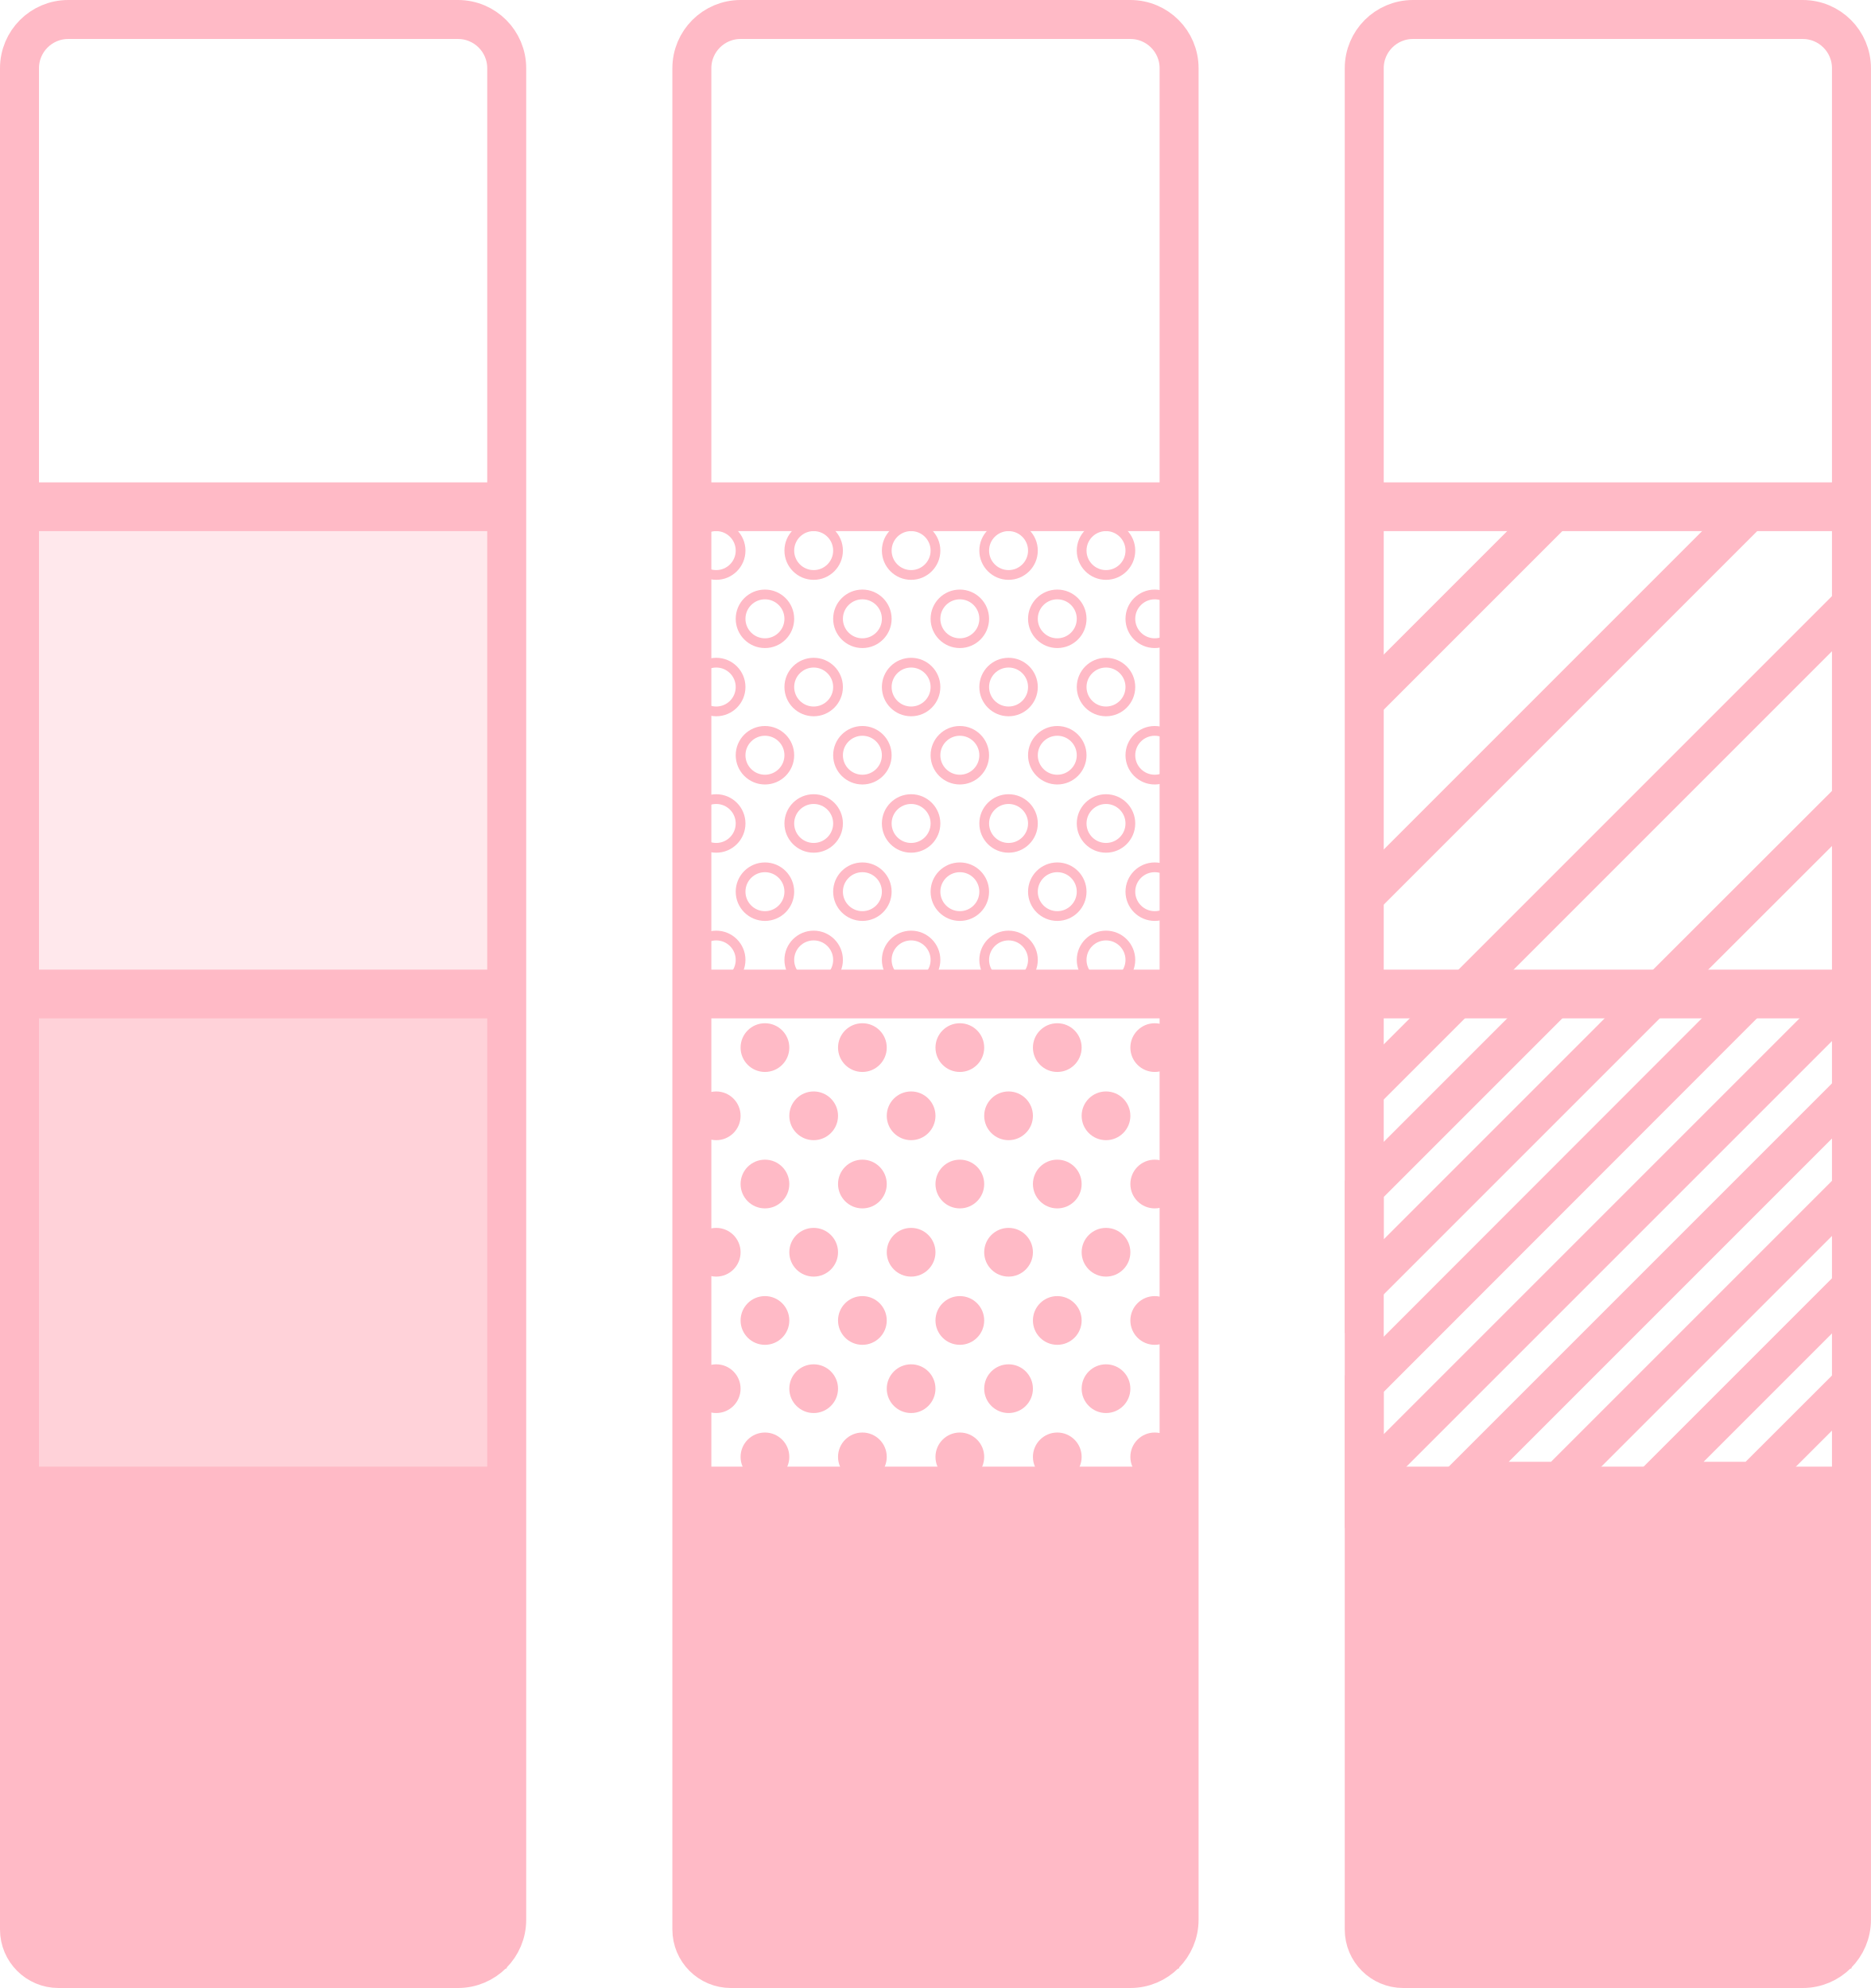
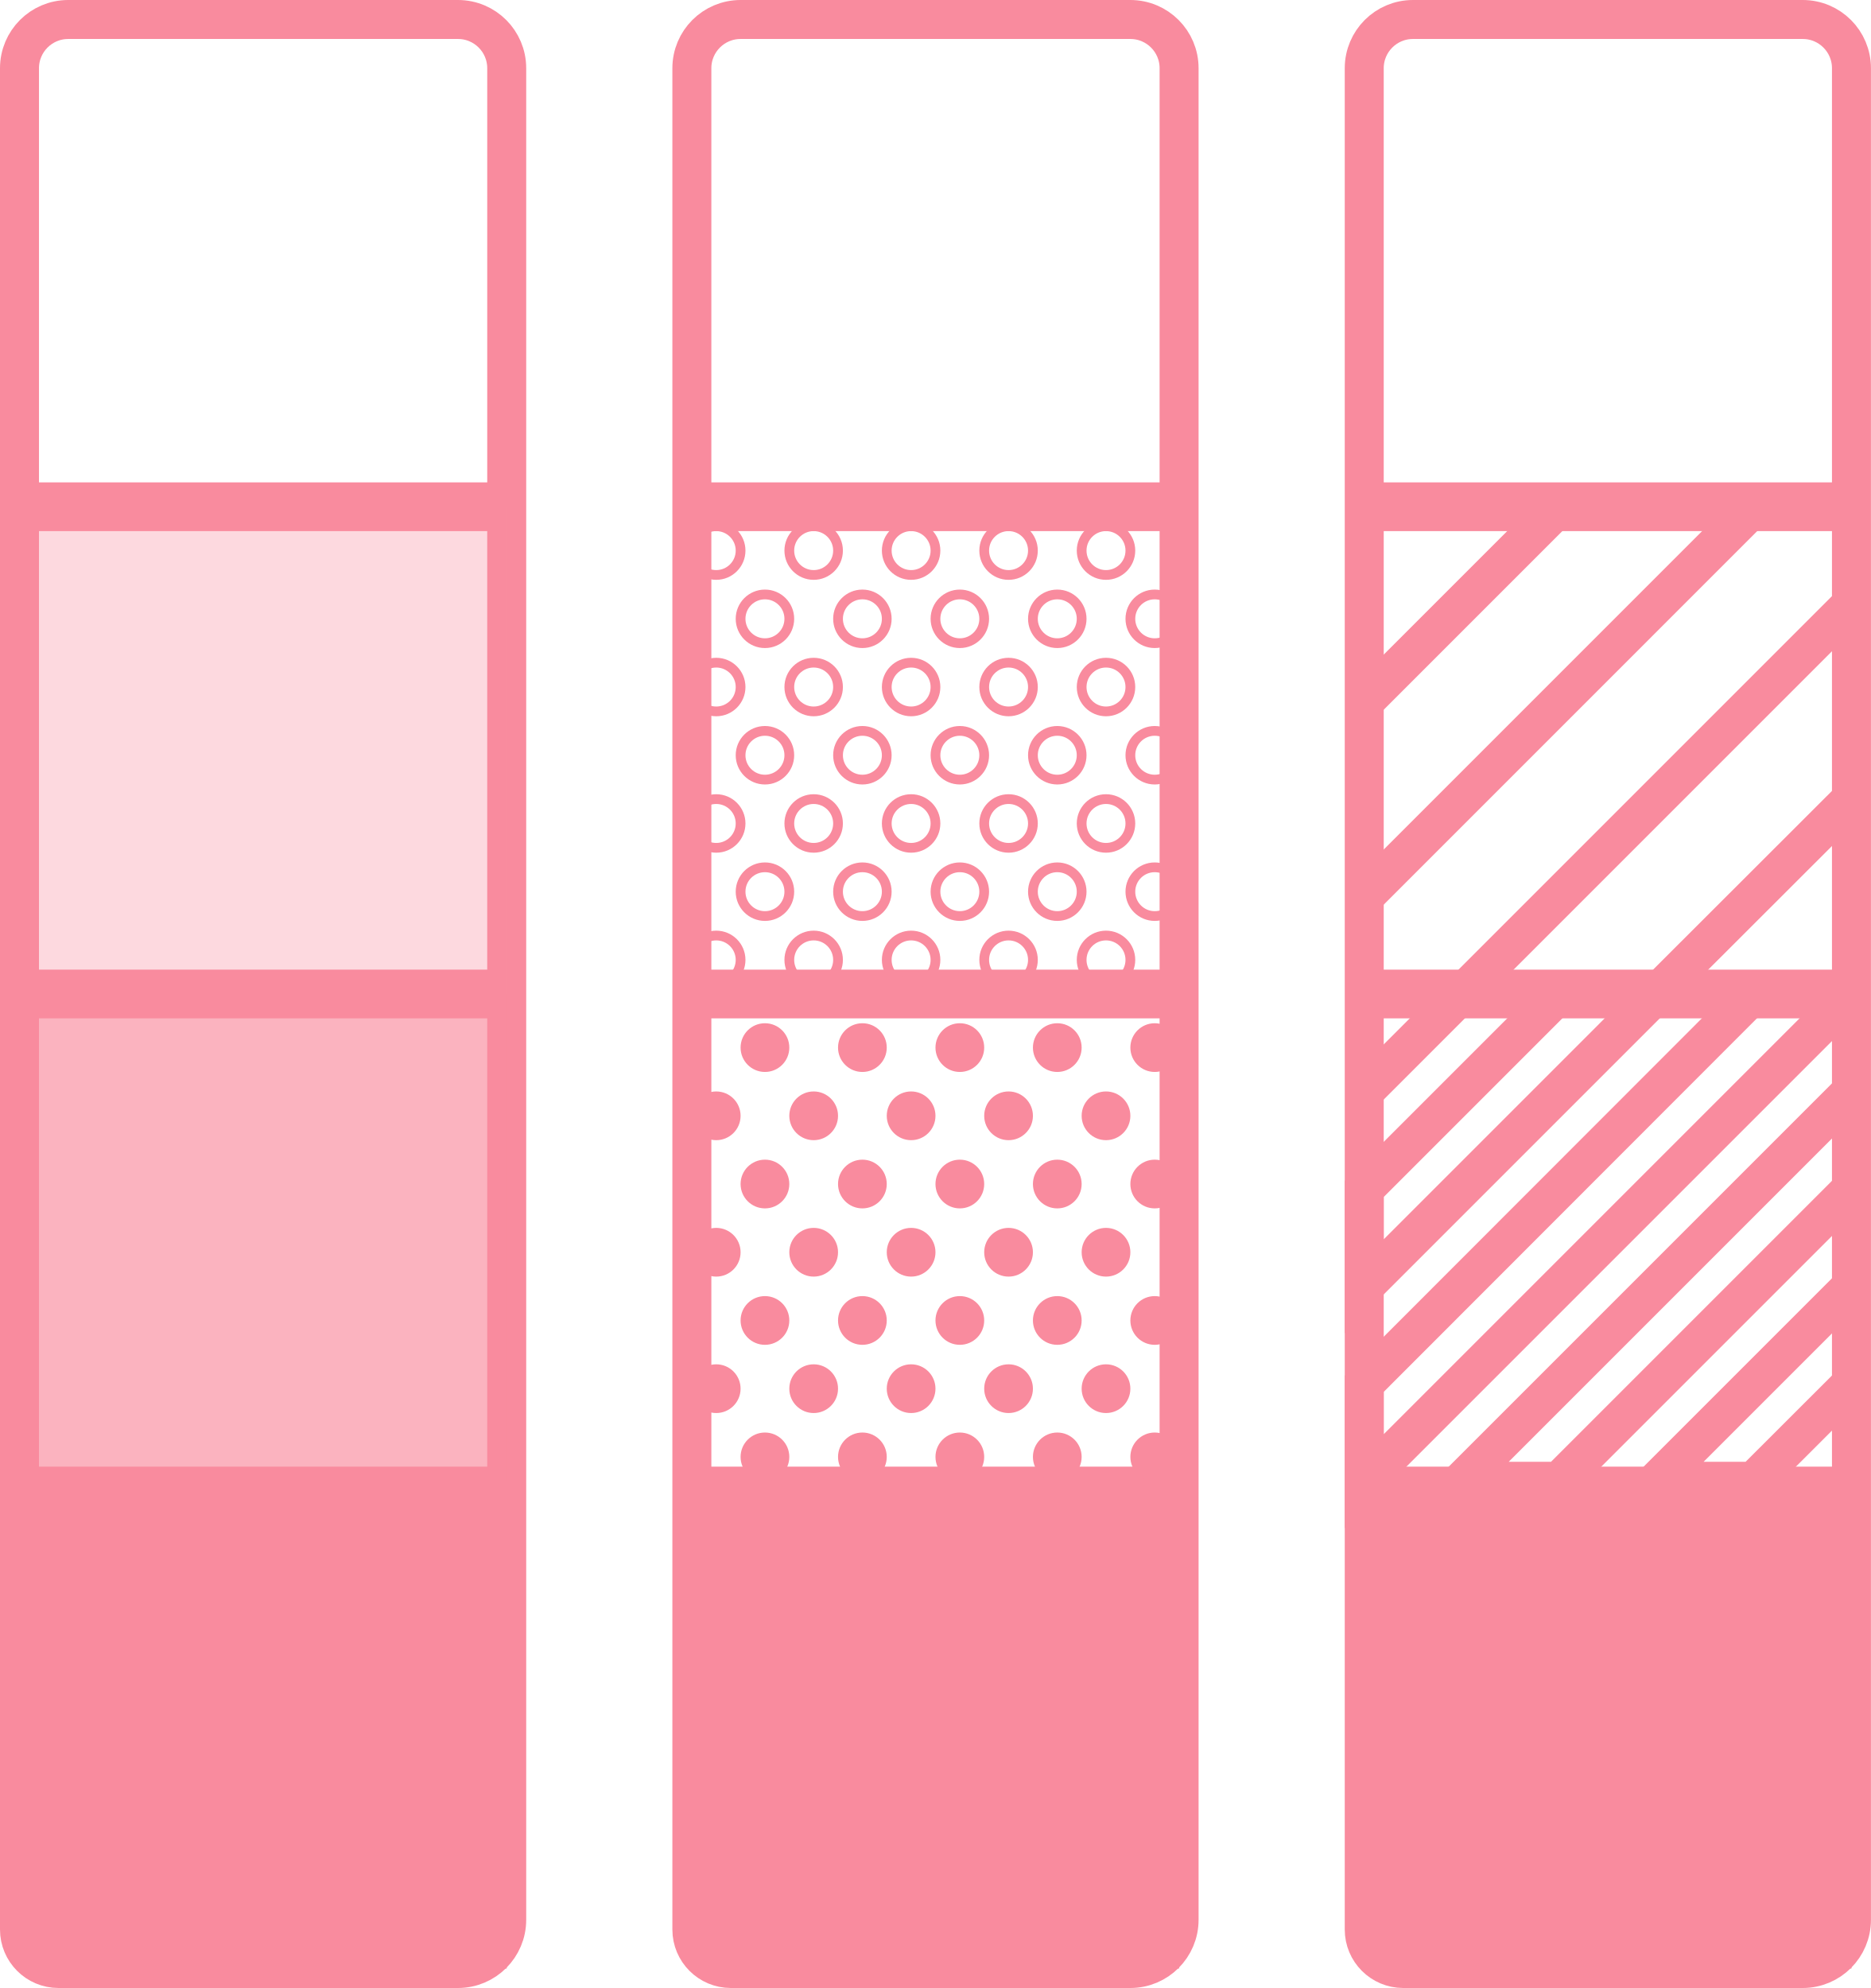
<svg xmlns="http://www.w3.org/2000/svg" width="192px" height="204px" viewBox="0 0 192 204" version="1.1">
  <defs />
  <g id="Symbols" stroke="none" stroke-width="1" fill="none" fill-rule="evenodd">
    <g id="Pafiume-colors">
      <g id="diagonal" transform="translate(139, 2)">
-         <rect id="Rectangle" fill="#FFBAC6" x="1" y="150" width="50" height="50" />
-         <path d="M51.222,139.757 L40.968,150 L31,150 L51.032,129.968 M50.746,120.254 L21,150 L11,150 L50.998,110.002 M51,100 L1,150 L1,140 L40.968,100 L31,100 L1,130 L1,120 C14.333,106.667 21,100 21,100 C21,100 17.667,100 11,100 L1,110" id="Path-10" stroke="#FFBAC6" stroke-width="4" />
-         <path d="M51.011,79.979 L30.968,100 L21,100 M51.021,59.979 L11,100 L1,100 M51,50 L41,50 L1.014,89.986 M30.968,50 L21,50 L0.748,70.252" id="Path-10-Copy" stroke="#FFBAC6" stroke-width="4" />
-         <g id="Group-3" transform="translate(1, 0)" stroke="#FFBAC6">
+         <rect id="Rectangle" fill="#F98B9E" x="1" y="150" width="50" height="50" />
+         <path d="M51.222,139.757 L40.968,150 L31,150 L51.032,129.968 M50.746,120.254 L21,150 L11,150 L50.998,110.002 M51,100 L1,150 L1,140 L40.968,100 L31,100 L1,130 L1,120 C14.333,106.667 21,100 21,100 C21,100 17.667,100 11,100 L1,110" id="Path-10" stroke="#F98B9E" stroke-width="4" />
+         <path d="M51.011,79.979 L30.968,100 L21,100 M51.021,59.979 L11,100 L1,100 M51,50 L41,50 L1.014,89.986 M30.968,50 L21,50 L0.748,70.252" id="Path-10-Copy" stroke="#F98B9E" stroke-width="4" />
+         <g id="Group-3" transform="translate(1, 0)" stroke="#F98B9E">
          <path d="M0,100 L50.522,100" id="Path-9" stroke-width="5" />
          <path d="M0,151 L50.502,151" id="Path-9-Copy" stroke-width="5" />
          <path d="M0,50 L50.502,50" id="Path-9-Copy-2" stroke-width="5" />
          <path d="M-4.01456646e-13,5 L-4.01456646e-13,196 C-4.01186104e-13,198.209 1.791,200 4,200 L45,200 C47.761,200 50,197.761 50,195 L50,5 C50,2.239 47.761,-8.57723936e-14 45,-8.52651283e-14 L5,-8.52651283e-14 C2.239,-8.4757863e-14 -4.01794823e-13,2.239 -4.01456646e-13,5 Z" id="Path-11" stroke-width="4" />
        </g>
      </g>
      <g id="gradient" transform="translate(2, 2)">
-         <g id="Group-4" stroke="#FFBAC6">
+         <g id="Group-4" stroke="#F98B9E">
          <path d="M0,100 L50.522,100" id="Path-9" stroke-width="5" />
          <path d="M0,151 L50.502,151" id="Path-9-Copy" stroke-width="5" />
          <path d="M0,50 L50.502,50" id="Path-9-Copy-2" stroke-width="5" />
          <path d="M-4.01456646e-13,5 L-4.01456646e-13,196 C-4.01186104e-13,198.209 1.791,200 4,200 L45,200 C47.761,200 50,197.761 50,195 L50,5 C50,2.239 47.761,-8.57723936e-14 45,-8.52651283e-14 L5,-8.52651283e-14 C2.239,-8.4757863e-14 -4.01794823e-13,2.239 -4.01456646e-13,5 Z" id="Path-11" stroke-width="4" />
        </g>
-         <rect id="Rectangle" fill="#FFBAC6" x="0" y="150" width="50" height="50" />
-         <rect id="Rectangle-Copy" fill="#FFBAC6" opacity="0.66" x="0" y="100" width="50" height="50" />
-         <rect id="Rectangle-Copy-2" fill="#FFBAC6" opacity="0.33" x="0" y="50" width="50" height="50" />
+         <rect id="Rectangle" fill="#F98B9E" x="0" y="150" width="50" height="50" />
+         <rect id="Rectangle-Copy" fill="#F98B9E" opacity="0.66" x="0" y="100" width="50" height="50" />
+         <rect id="Rectangle-Copy-2" fill="#F98B9E" opacity="0.33" x="0" y="50" width="50" height="50" />
      </g>
      <g id="dots" transform="translate(71, 2)">
-         <g id="Group-2" stroke="#FFBAC6">
+         <g id="Group-2" stroke="#F98B9E">
          <path d="M0,100 L50.522,100" id="Path-9" stroke-width="5" />
          <path d="M0,151 L50.502,151" id="Path-9-Copy" stroke-width="5" />
          <path d="M0,50 L50.502,50" id="Path-9-Copy-2" stroke-width="5" />
          <path d="M-4.01456646e-13,5 L-4.01456646e-13,196 C-4.01186104e-13,198.209 1.791,200 4,200 L45,200 C47.761,200 50,197.761 50,195 L50,5 C50,2.239 47.761,-8.57723936e-14 45,-8.52651283e-14 L5,-8.52651283e-14 C2.239,-8.4757863e-14 -4.01794823e-13,2.239 -4.01456646e-13,5 Z" id="Path-11" stroke-width="4" />
        </g>
-         <rect id="Rectangle" fill="#FFBAC6" x="0" y="150" width="50" height="50" />
-         <g id="Group" transform="translate(0, 103)" fill="#FFBAC6">
+         <rect id="Rectangle" fill="#F98B9E" x="0" y="150" width="50" height="50" />
+         <g id="Group" transform="translate(0, 103)" fill="#F98B9E">
          <circle id="Oval-5" cx="7.5" cy="16.5" r="2.5" />
          <circle id="Oval-5-Copy" cx="17.5" cy="16.5" r="2.5" />
          <circle id="Oval-5-Copy-2" cx="27.5" cy="16.5" r="2.5" />
          <circle id="Oval-5-Copy-3" cx="37.5" cy="16.5" r="2.5" />
          <circle id="Oval-5-Copy-4" cx="47.5" cy="16.5" r="2.5" />
          <circle id="Oval-5" cx="2.5" cy="23.5" r="2.5" />
          <circle id="Oval-5-Copy" cx="12.5" cy="23.5" r="2.5" />
          <circle id="Oval-5-Copy-2" cx="22.5" cy="23.5" r="2.5" />
          <circle id="Oval-5-Copy-3" cx="32.5" cy="23.5" r="2.5" />
          <circle id="Oval-5-Copy-4" cx="42.5" cy="23.5" r="2.5" />
          <circle id="Oval-5" cx="7.5" cy="2.5" r="2.5" />
          <circle id="Oval-5-Copy" cx="17.5" cy="2.5" r="2.5" />
          <circle id="Oval-5-Copy-2" cx="27.5" cy="2.5" r="2.5" />
          <circle id="Oval-5-Copy-3" cx="37.5" cy="2.5" r="2.5" />
          <circle id="Oval-5-Copy-4" cx="47.5" cy="2.5" r="2.5" />
          <circle id="Oval-5" cx="2.5" cy="9.5" r="2.5" />
          <circle id="Oval-5-Copy" cx="12.5" cy="9.5" r="2.5" />
          <circle id="Oval-5-Copy-2" cx="22.5" cy="9.5" r="2.5" />
          <circle id="Oval-5-Copy-3" cx="32.5" cy="9.5" r="2.5" />
          <circle id="Oval-5-Copy-4" cx="42.5" cy="9.5" r="2.5" />
          <circle id="Oval-5" cx="7.5" cy="44.5" r="2.5" />
          <circle id="Oval-5-Copy" cx="17.5" cy="44.5" r="2.5" />
          <circle id="Oval-5-Copy-2" cx="27.5" cy="44.5" r="2.5" />
          <circle id="Oval-5-Copy-3" cx="37.5" cy="44.5" r="2.5" />
          <circle id="Oval-5-Copy-4" cx="47.5" cy="44.5" r="2.5" />
          <circle id="Oval-5" cx="7.5" cy="30.5" r="2.5" />
          <circle id="Oval-5-Copy" cx="17.5" cy="30.5" r="2.5" />
          <circle id="Oval-5-Copy-2" cx="27.5" cy="30.5" r="2.5" />
          <circle id="Oval-5-Copy-3" cx="37.5" cy="30.5" r="2.5" />
          <circle id="Oval-5-Copy-4" cx="47.5" cy="30.5" r="2.5" />
          <circle id="Oval-5" cx="2.5" cy="37.5" r="2.5" />
          <circle id="Oval-5-Copy" cx="12.5" cy="37.5" r="2.5" />
          <circle id="Oval-5-Copy-2" cx="22.5" cy="37.5" r="2.5" />
          <circle id="Oval-5-Copy-3" cx="32.5" cy="37.5" r="2.5" />
          <circle id="Oval-5-Copy-4" cx="42.5" cy="37.5" r="2.5" />
        </g>
-         <g id="Group-Copy-2" transform="translate(25, 75.5) scale(-1, 1) translate(-25, -75.5) translate(0, 52)" stroke="#FFBAC6">
+         <g id="Group-Copy-2" transform="translate(25, 75.5) scale(-1, 1) translate(-25, -75.5) translate(0, 52)" stroke="#F98B9E">
          <circle id="Oval-5" cx="7.5" cy="16.5" r="2.5" />
          <circle id="Oval-5-Copy" cx="17.5" cy="16.5" r="2.5" />
          <circle id="Oval-5-Copy-2" cx="27.5" cy="16.5" r="2.5" />
          <circle id="Oval-5-Copy-3" cx="37.5" cy="16.5" r="2.5" />
          <circle id="Oval-5-Copy-4" cx="47.5" cy="16.5" r="2.5" />
          <circle id="Oval-5" cx="2.5" cy="23.5" r="2.5" />
          <circle id="Oval-5-Copy" cx="12.5" cy="23.5" r="2.5" />
          <circle id="Oval-5-Copy-2" cx="22.5" cy="23.5" r="2.5" />
          <circle id="Oval-5-Copy-3" cx="32.5" cy="23.5" r="2.5" />
          <circle id="Oval-5-Copy-4" cx="42.5" cy="23.5" r="2.5" />
          <circle id="Oval-5" cx="7.5" cy="2.5" r="2.5" />
          <circle id="Oval-5-Copy" cx="17.5" cy="2.5" r="2.5" />
          <circle id="Oval-5-Copy-2" cx="27.5" cy="2.5" r="2.5" />
          <circle id="Oval-5-Copy-3" cx="37.5" cy="2.5" r="2.5" />
          <circle id="Oval-5-Copy-4" cx="47.5" cy="2.5" r="2.5" />
          <circle id="Oval-5" cx="2.5" cy="9.5" r="2.5" />
          <circle id="Oval-5-Copy" cx="12.5" cy="9.5" r="2.5" />
          <circle id="Oval-5-Copy-2" cx="22.5" cy="9.5" r="2.5" />
          <circle id="Oval-5-Copy-3" cx="32.5" cy="9.5" r="2.5" />
          <circle id="Oval-5-Copy-4" cx="42.5" cy="9.5" r="2.5" />
          <circle id="Oval-5" cx="7.5" cy="44.5" r="2.5" />
          <circle id="Oval-5-Copy" cx="17.5" cy="44.5" r="2.5" />
          <circle id="Oval-5-Copy-2" cx="27.5" cy="44.5" r="2.5" />
          <circle id="Oval-5-Copy-3" cx="37.5" cy="44.5" r="2.5" />
          <circle id="Oval-5-Copy-4" cx="47.5" cy="44.5" r="2.5" />
          <circle id="Oval-5" cx="7.5" cy="30.5" r="2.5" />
          <circle id="Oval-5-Copy" cx="17.5" cy="30.5" r="2.5" />
          <circle id="Oval-5-Copy-2" cx="27.5" cy="30.5" r="2.5" />
          <circle id="Oval-5-Copy-3" cx="37.5" cy="30.5" r="2.5" />
          <circle id="Oval-5-Copy-4" cx="47.5" cy="30.5" r="2.5" />
          <circle id="Oval-5" cx="2.5" cy="37.5" r="2.5" />
          <circle id="Oval-5-Copy" cx="12.5" cy="37.5" r="2.5" />
          <circle id="Oval-5-Copy-2" cx="22.5" cy="37.5" r="2.5" />
          <circle id="Oval-5-Copy-3" cx="32.5" cy="37.5" r="2.5" />
          <circle id="Oval-5-Copy-4" cx="42.5" cy="37.5" r="2.5" />
        </g>
      </g>
    </g>
  </g>
</svg>
